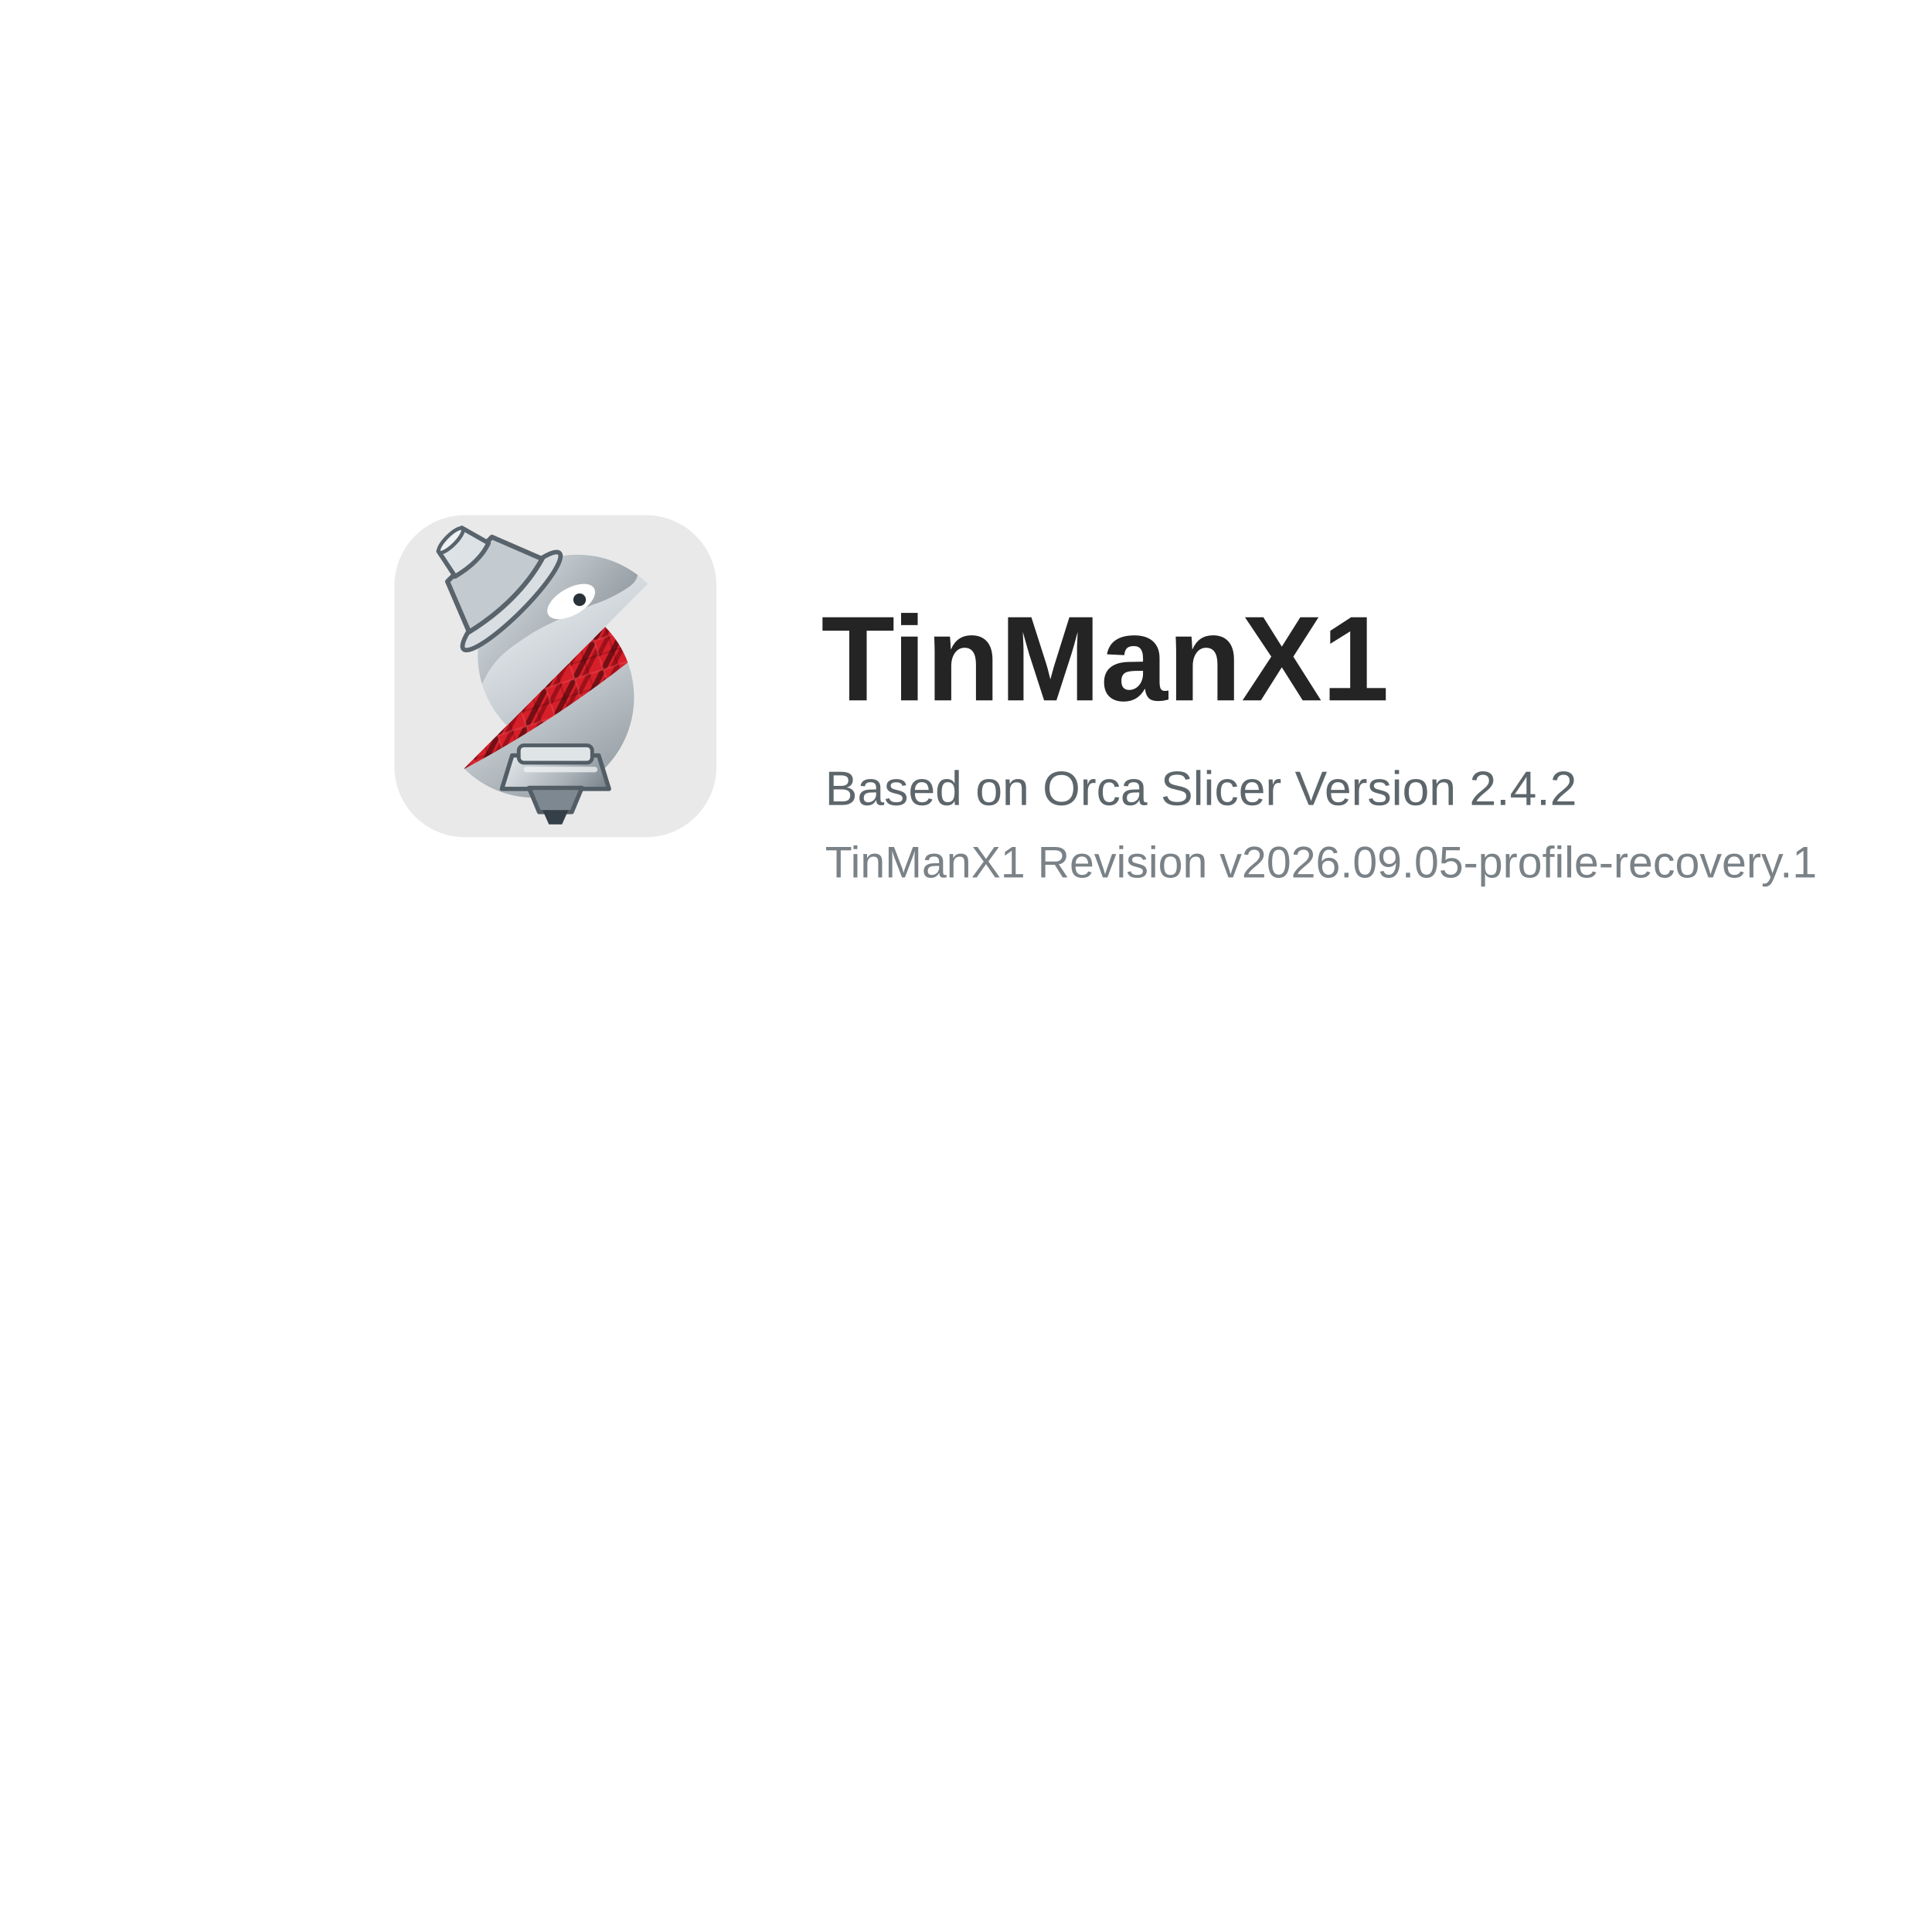
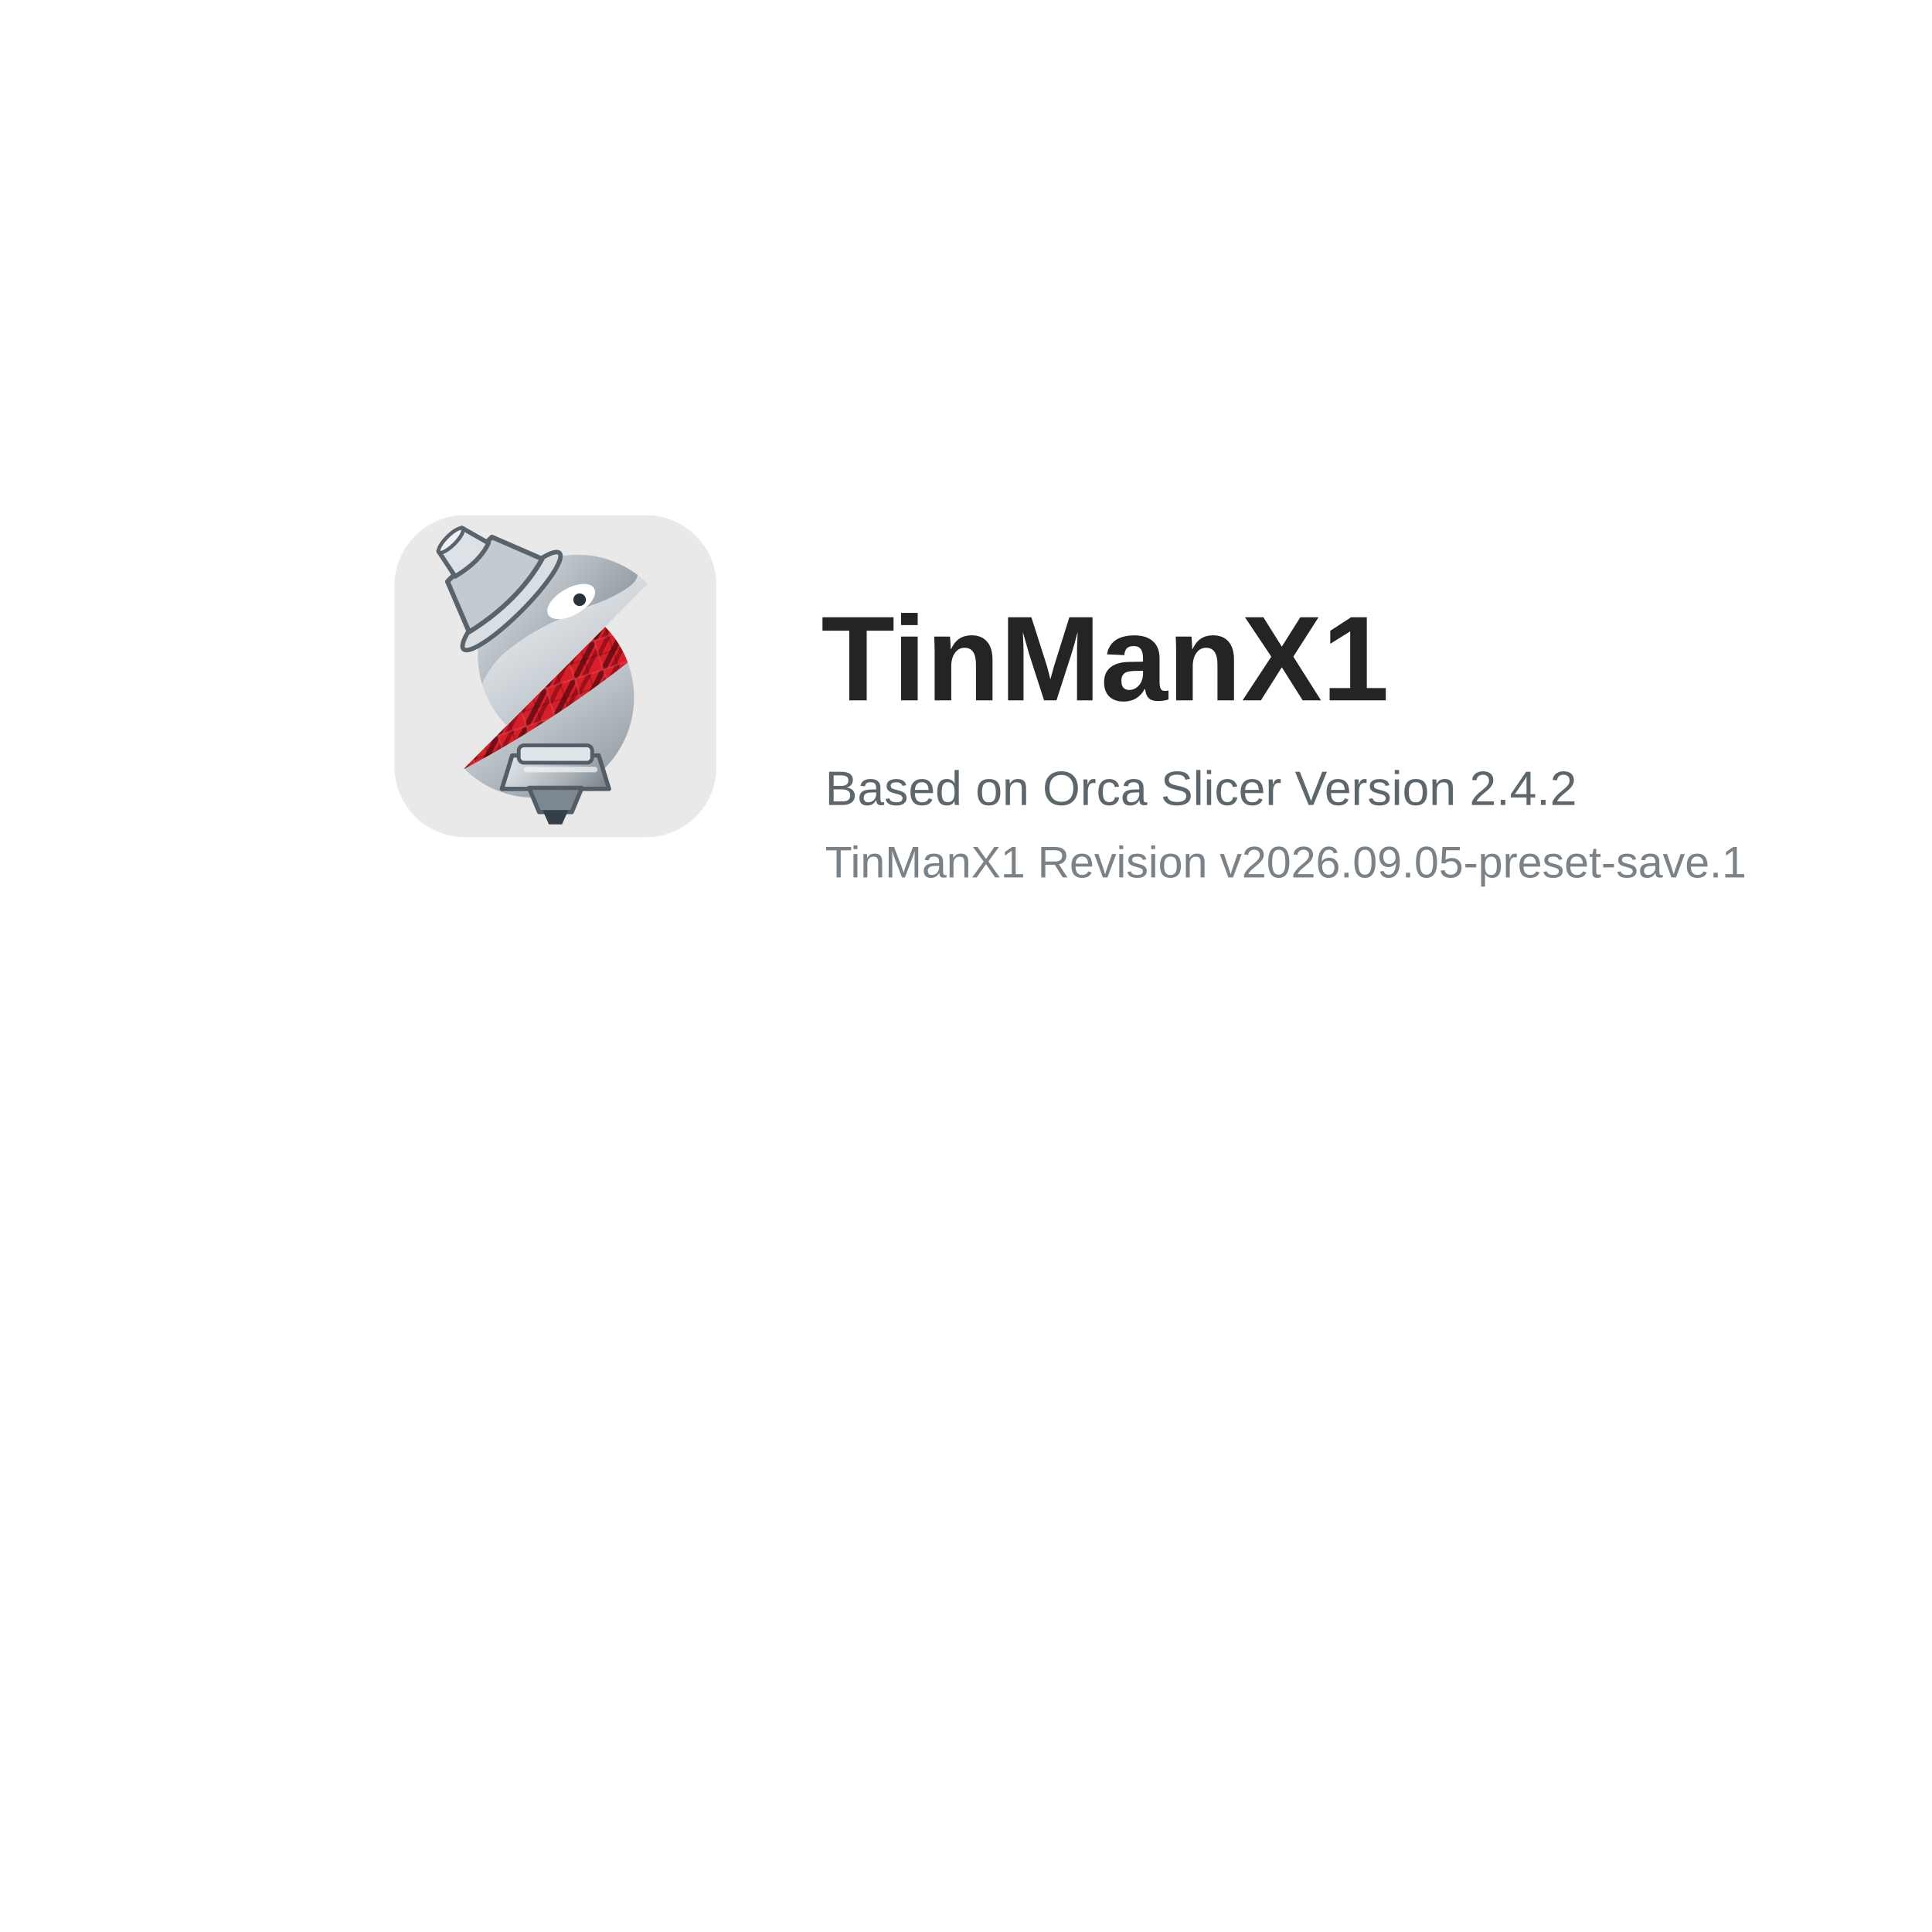
<svg xmlns="http://www.w3.org/2000/svg" width="480" height="480" viewBox="0 0 480 480">
  <defs>
    <linearGradient id="tmxSilver" x1="18" y1="8" x2="47" y2="55" gradientUnits="userSpaceOnUse">
      <stop offset="0" stop-color="#f7f9fa" />
      <stop offset=".52" stop-color="#c7ced3" />
      <stop offset="1" stop-color="#8d969d" />
    </linearGradient>
    <linearGradient id="tmxDarkSilver" x1="19" y1="10" x2="49" y2="35" gradientUnits="userSpaceOnUse">
      <stop offset="0" stop-color="#dce2e6" />
      <stop offset="1" stop-color="#6f7981" />
    </linearGradient>
    <linearGradient id="tmxNozzle" x1="24" y1="43" x2="43" y2="60" gradientUnits="userSpaceOnUse">
      <stop offset="0" stop-color="#eef2f4" />
      <stop offset=".55" stop-color="#a8b0b6" />
      <stop offset="1" stop-color="#59636c" />
    </linearGradient>
    <pattern id="tmxCarbonRed" width="6" height="6" patternUnits="userSpaceOnUse" patternTransform="rotate(-18)">
      <rect width="6" height="6" fill="#D71F2A" />
      <path d="M-2 1 1-2M0 6 6 0M5 8 8 5" fill="none" stroke="#250204" stroke-width="1.05" opacity=".55" />
      <path d="M-2 5 5-2M1 7 7 1" fill="none" stroke="#7c0810" stroke-width=".85" opacity=".62" />
      <path d="M0 0h6v6h-6z" fill="none" stroke="#f06a70" stroke-width=".35" opacity=".28" />
      <path d="M0 3h6M3 0v6" fill="none" stroke="#180102" stroke-width=".28" opacity=".22" />
    </pattern>
  </defs>
  <rect width="480" height="480" fill="#ffffff" />
  <g transform="translate(98 128)">
    <g transform="scale(1.25)">
      <rect width="64" height="64" rx="14" fill="#e9e9e9" />
      <path d="M13.84,50.354a19.7,19.7,0,0,0,13.883,5.79A19.944,19.944,0,0,0,41.858,22.182Z" fill="url(#tmxSilver)" />
      <path d="M41.858,22.181,13.84,50.354l.061.059A220.548,220.548,0,0,0,46.378,29.277a19.964,19.964,0,0,0-4.52-7.1" fill="url(#tmxCarbonRed)" />
      <path d="M36.381,7.856A19.943,19.943,0,0,0,22.327,41.818L50.345,13.646a19.693,19.693,0,0,0-13.964-5.79" fill="url(#tmxSilver)" />
      <path d="M36.381,7.856A19.636,19.636,0,0,0,26.04,10.782a22.742,22.742,0,0,0-5.91-.745,23.084,23.084,0,0,0-9.477,2.124.632.632,0,0,0,.129,1.191,13.52,13.52,0,0,1,8.069,5.137A20.06,20.06,0,0,0,17.41,33.534a19.873,19.873,0,0,1,2-3.488c1.819-2.5,3.743-3.8,6.585-5.723,2.093-1.416,5-3.077,13.359-6.512a28.421,28.421,0,0,0,6.12-2.821c1.4-.831,2.461-1.615,2.8-2.842.024-.086.045-.172.065-.256A19.655,19.655,0,0,0,36.381,7.856" fill="url(#tmxDarkSilver)" />
      <path d="M39.69,14.551c.727,1.285-.728,3.495-3.249,4.937s-5.154,1.569-5.88.284.727-3.495,3.248-4.937,5.154-1.569,5.881-.284" fill="#fff" />
      <circle cx="36.8" cy="16.8" r="1.25" fill="#28323a" />
      <g transform="translate(-17 1) rotate(-45 34.2 12.5) scale(1.05)">
        <ellipse cx="34.25" cy="18.4" rx="12.85" ry="2.65" fill="#d9dee2" stroke="#59636c" stroke-width=".85" />
        <path d="M28.3,7.2h11.9l3.8,9.65c-5.75,1.65-12.65,1.65-19.55,0Z" fill="#c3cbd0" stroke="#59636c" stroke-width=".9" stroke-linejoin="round" />
        <path d="M31.15,1.95h6.25l1.55,5.6c-2.45.9-5.4.9-8.95,0Z" fill="#dce2e6" stroke="#59636c" stroke-width=".85" stroke-linejoin="round" />
        <ellipse cx="34.25" cy="2.15" rx="3.15" ry=".95" fill="#eef2f4" stroke="#59636c" stroke-width=".7" />
      </g>
      <path d="M23.4,47.75h17.2l2.05,6.65H21.35Z" fill="url(#tmxNozzle)" stroke="#525d65" stroke-width=".85" stroke-linejoin="round" />
      <path d="M26.75,54.2h10.5l-2,4.8h-6.5Z" fill="#7e8890" stroke="#525d65" stroke-width=".85" stroke-linejoin="round" />
      <path d="M29.45,58.65h5.1l-1.25,2.8h-2.6Z" fill="#353f47" />
      <rect x="24.7" y="45.75" width="14.6" height="3.45" rx="1.05" fill="#dfe4e7" stroke="#525d65" stroke-width=".75" />
      <path d="M26.25,50.55h13.55" fill="none" stroke="#f4f6f7" stroke-width="1.1" stroke-linecap="round" opacity=".72" />
    </g>
    <text x="106" y="46" font-family="Arial, Helvetica, sans-serif" font-size="30" font-weight="700" fill="#242424">TinManX1</text>
    <text x="107" y="72" font-family="Arial, Helvetica, sans-serif" font-size="12" fill="#5d666b">Based on Orca Slicer Version 2.4.2</text>
-     <text x="107" y="90" font-family="Arial, Helvetica, sans-serif" font-size="11" fill="#7a8287">TinManX1 Revision v2026.09.05-profile-recovery.1</text>
+     <text x="107" y="90" font-family="Arial, Helvetica, sans-serif" font-size="11" fill="#7a8287">TinManX1 Revision v2026.09.05-preset-save.1</text>
  </g>
</svg>
